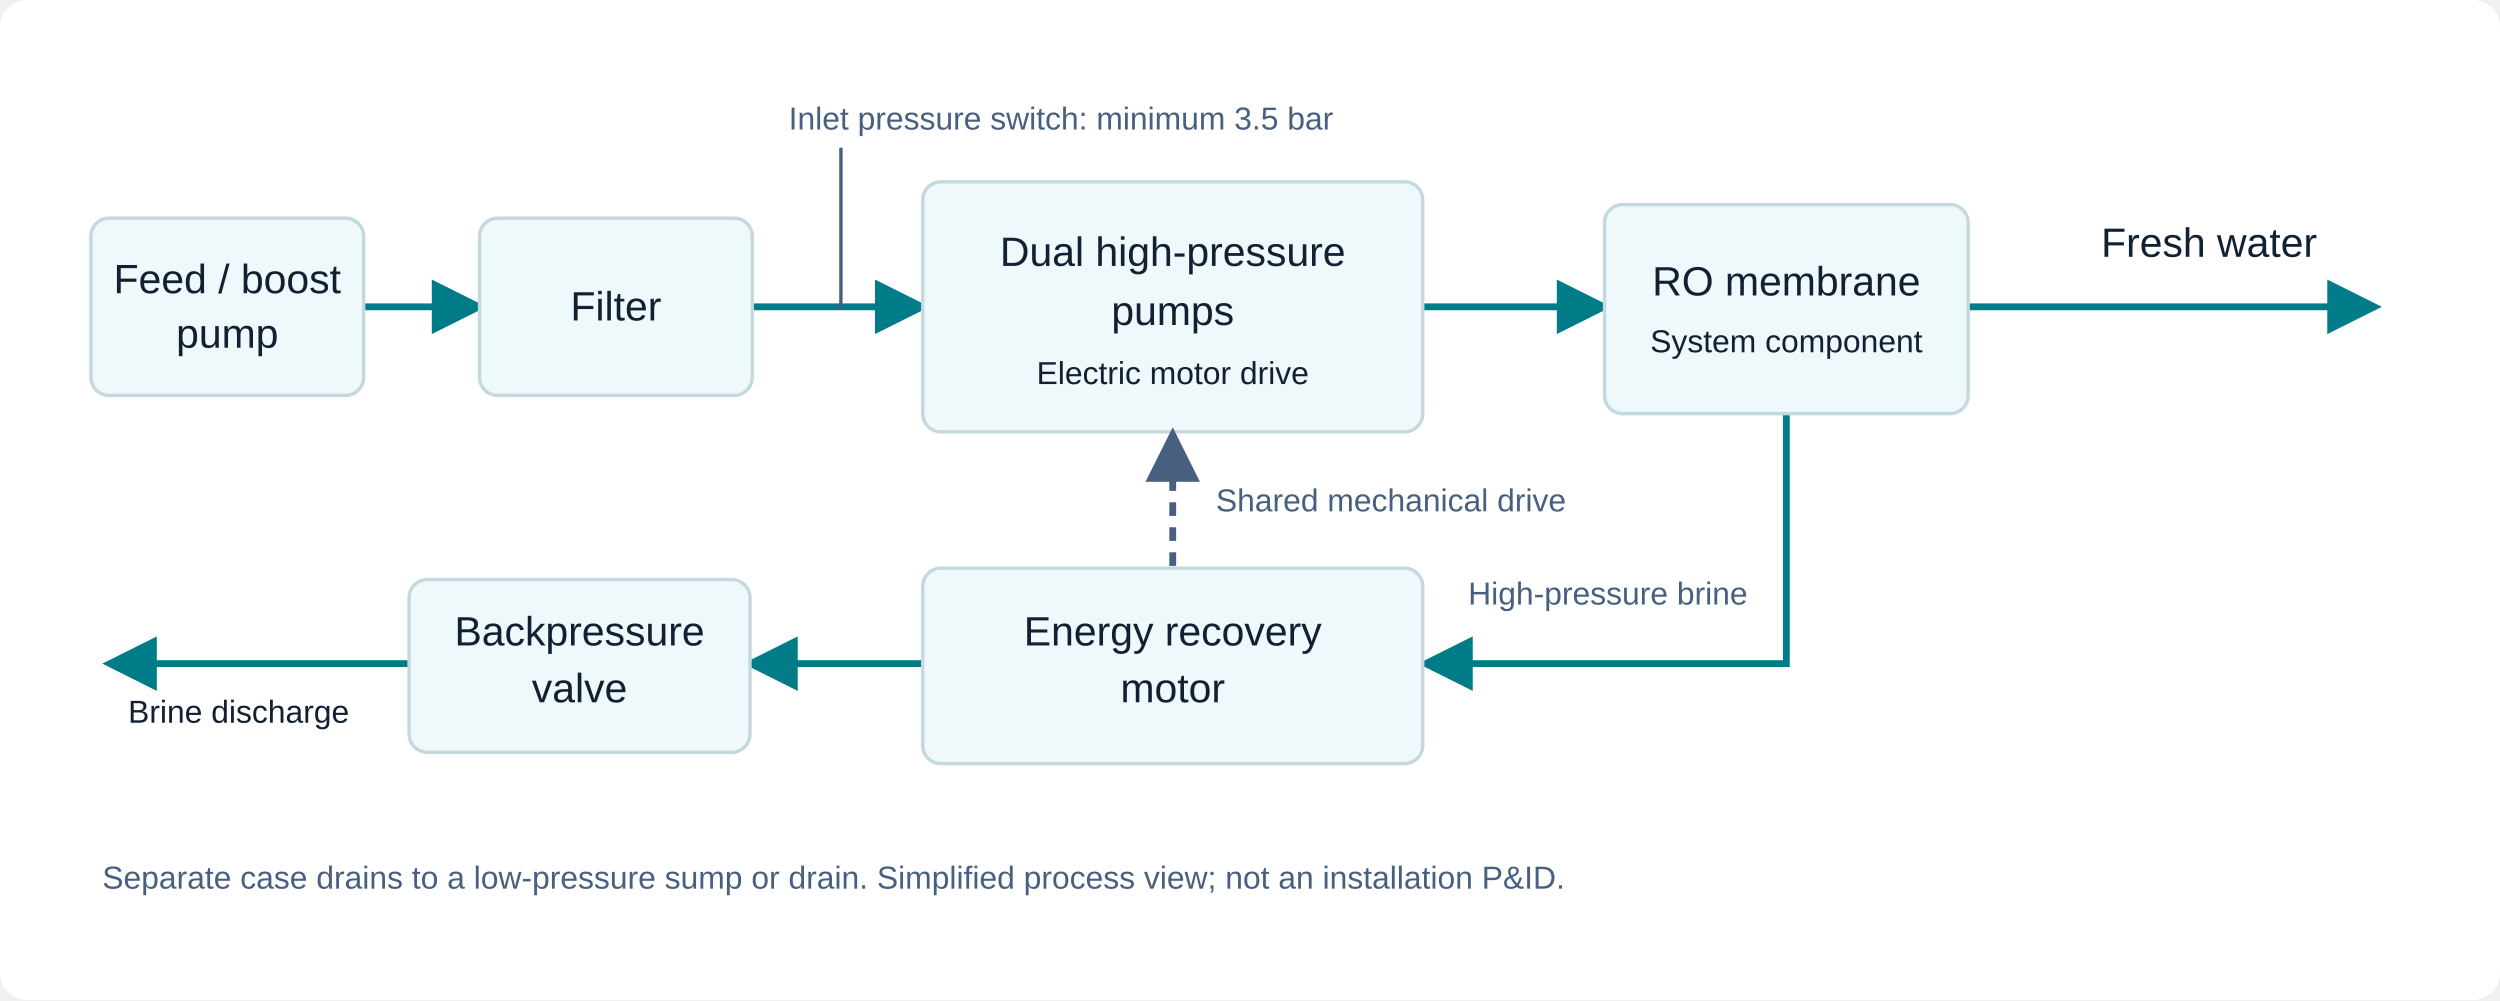
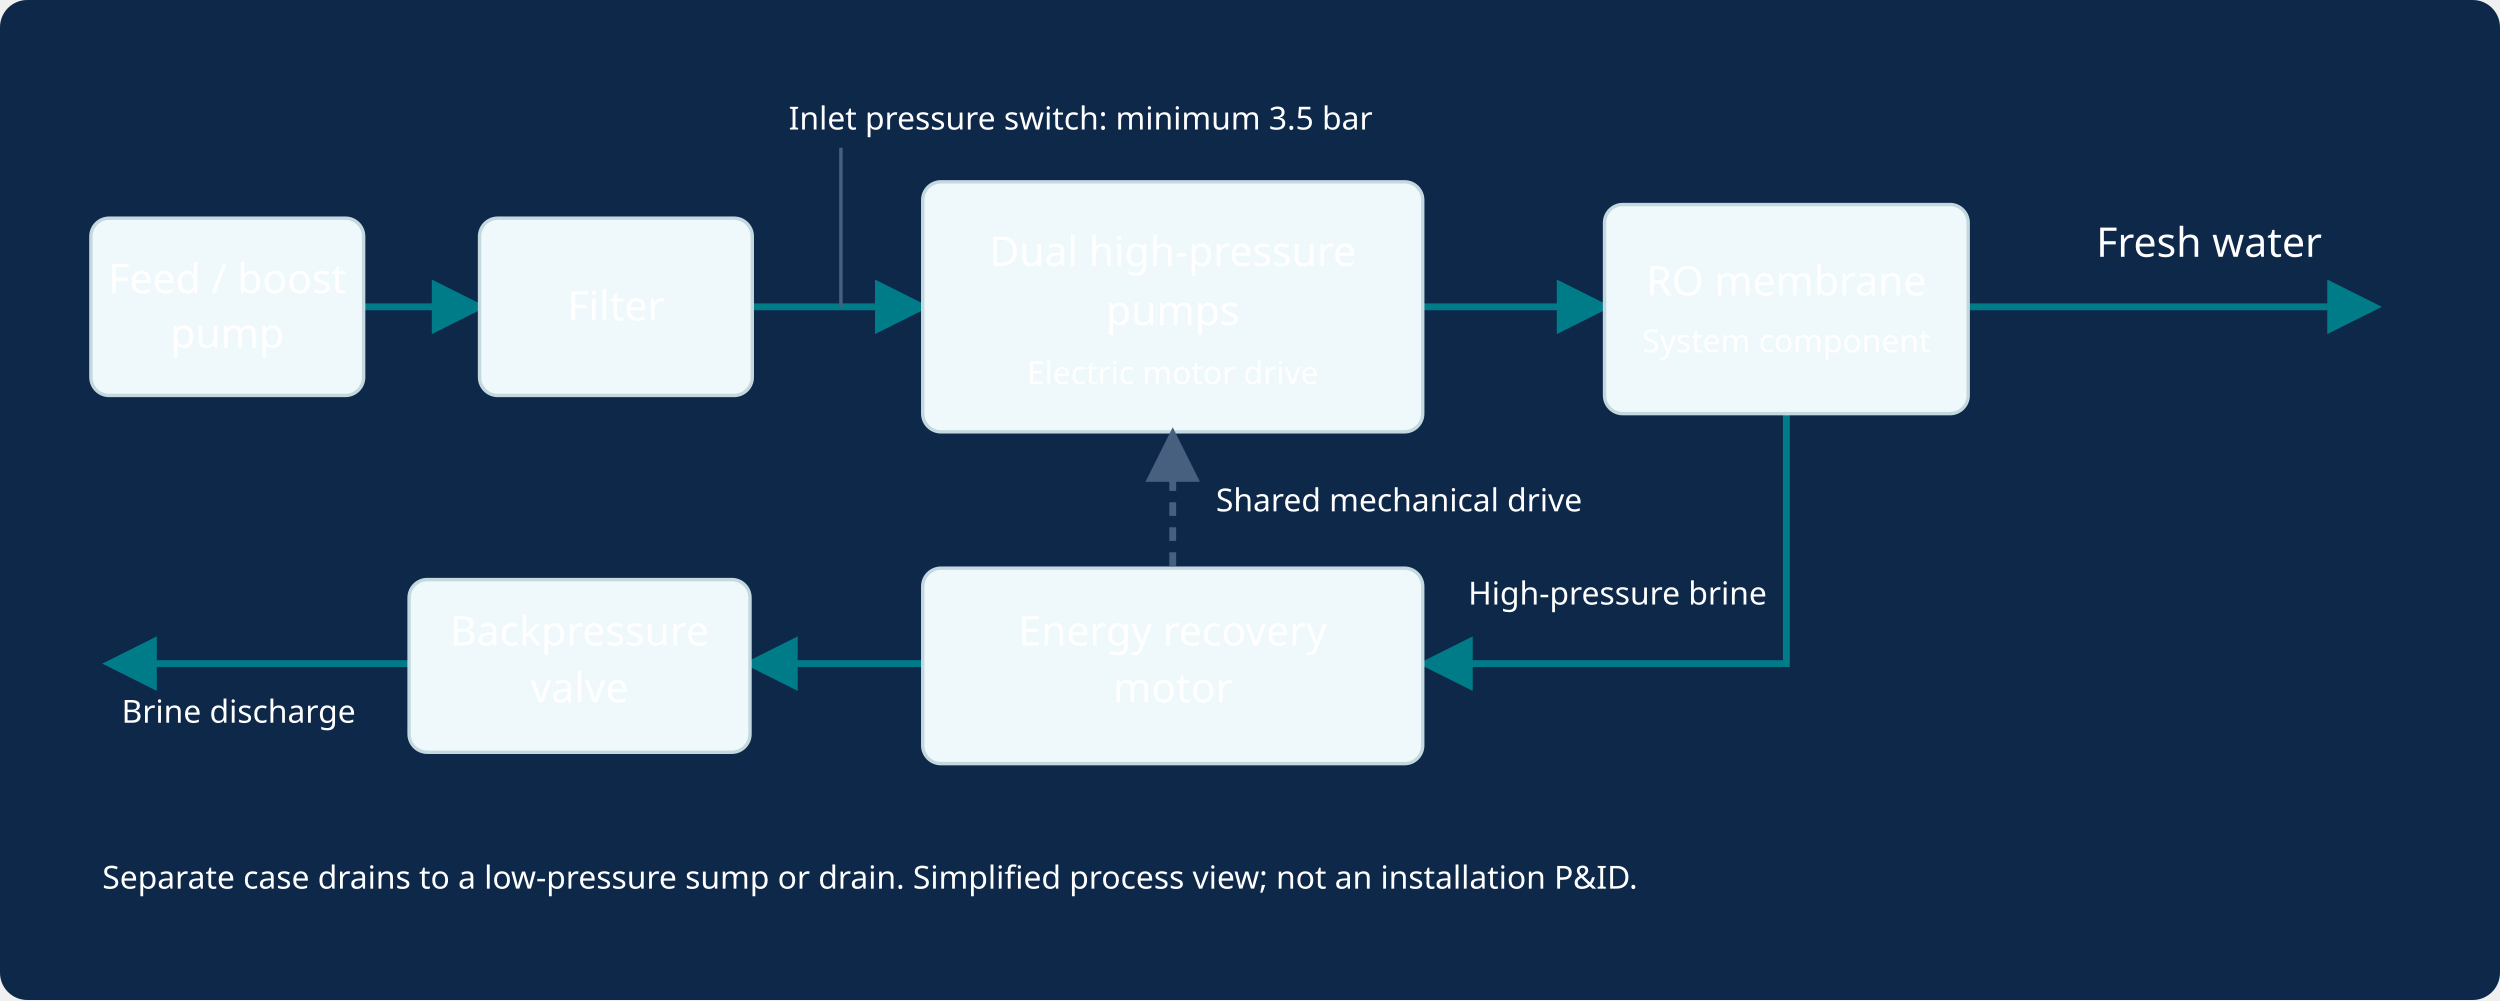
<svg xmlns="http://www.w3.org/2000/svg" viewBox="0 0 1100 440" role="img" aria-labelledby="title desc">
  <defs>
    <marker id="a" markerWidth="8" markerHeight="8" refX="7" refY="4" orient="auto">
      <path d="M0 0L8 4L0 8Z" fill="#007c89" />
    </marker>
    <marker id="b" markerWidth="8" markerHeight="8" refX="7" refY="4" orient="auto">
      <path d="M0 0L8 4L0 8Z" fill="#486080" />
    </marker>
  </defs>
-   <rect width="1100" height="440" rx="12" fill="#fff" />
+   <rect width="1100" height="440" rx="12" fill="#0E284A" />
  <g fill="none" stroke="#007c89" stroke-width="3" marker-end="url(#a)">
    <path d="M160 135H211" />
    <path d="M331 135H406" />
    <path d="M626 135H706" />
    <path d="M866 135H1045" />
    <path d="M786 181V292H627" />
    <path d="M406 292H330" />
    <path d="M180 292H48" />
  </g>
  <g fill="#eff8fa" stroke="#c4d9df" stroke-width="1.5">
    <rect x="40" y="96" width="120" height="78" rx="8" />
    <rect x="211" y="96" width="120" height="78" rx="8" />
    <rect x="406" y="80" width="220" height="110" rx="8" />
    <rect x="706" y="90" width="160" height="92" rx="8" />
    <rect x="406" y="250" width="220" height="86" rx="8" />
    <rect x="180" y="255" width="150" height="76" rx="8" />
  </g>
  <path d="M516 249V191" fill="none" stroke="#486080" stroke-width="3" stroke-dasharray="6 5" marker-end="url(#b)" />
-   <g font-family="Arial,sans-serif" text-anchor="middle" fill="#122033" font-size="18">
-     <text x="100" y="129">Feed / boost</text>
-     <text x="100" y="153">pump</text>
-     <text x="271" y="141">Filter</text>
-     <text x="516" y="117">Dual high-pressure</text>
-     <text x="516" y="143">pumps</text>
-     <text x="516" y="169" font-size="14">Electric motor drive</text>
-     <text x="786" y="130">RO membrane</text>
-     <text x="786" y="155" font-size="14">System component</text>
-     <text x="972" y="113">Fresh water</text>
-     <text x="516" y="284">Energy recovery</text>
-     <text x="516" y="309">motor</text>
-     <text x="255" y="284">Backpressure</text>
-     <text x="255" y="309">valve</text>
-     <text x="105" y="318" font-size="14">Brine discharge</text>
+   <g font-family="Avenir, Avenir Next, Nunito Sans, sans-serif" text-anchor="middle" fill="#122033" font-size="18">
+     <text x="100" y="129" fill="#FFFFFF">Feed / boost</text>
+     <text x="100" y="153" fill="#FFFFFF">pump</text>
+     <text x="271" y="141" fill="#FFFFFF">Filter</text>
+     <text x="516" y="117" fill="#FFFFFF">Dual high-pressure</text>
+     <text x="516" y="143" fill="#FFFFFF">pumps</text>
+     <text x="516" y="169" font-size="14" fill="#FFFFFF">Electric motor drive</text>
+     <text x="786" y="130" fill="#FFFFFF">RO membrane</text>
+     <text x="786" y="155" font-size="14" fill="#FFFFFF">System component</text>
+     <text x="972" y="113" fill="#FFFFFF">Fresh water</text>
+     <text x="516" y="284" fill="#FFFFFF">Energy recovery</text>
+     <text x="516" y="309" fill="#FFFFFF">motor</text>
+     <text x="255" y="284" fill="#FFFFFF">Backpressure</text>
+     <text x="255" y="309" fill="#FFFFFF">valve</text>
+     <text x="105" y="318" font-size="14" fill="#FFFFFF">Brine discharge</text>
  </g>
-   <g fill="#486080" font-family="Arial,sans-serif" font-size="14">
-     <text x="347" y="57">Inlet pressure switch: minimum 3.5 bar</text>
+   <g fill="#486080" font-family="Avenir, Avenir Next, Nunito Sans, sans-serif" font-size="14">
+     <text x="347" y="57" fill="#FFFFFF">Inlet pressure switch: minimum 3.5 bar</text>
    <path d="M370 65V135" stroke="#486080" stroke-width="1.5" />
-     <text x="646" y="266">High-pressure brine</text>
-     <text x="535" y="225">Shared mechanical drive</text>
-     <text x="45" y="391">Separate case drains to a low-pressure sump or drain. Simplified process view; not an installation P&amp;ID.</text>
+     <text x="646" y="266" fill="#FFFFFF">High-pressure brine</text>
+     <text x="535" y="225" fill="#FFFFFF">Shared mechanical drive</text>
+     <text x="45" y="391" fill="#FFFFFF">Separate case drains to a low-pressure sump or drain. Simplified process view; not an installation P&amp;ID.</text>
  </g>
</svg>
